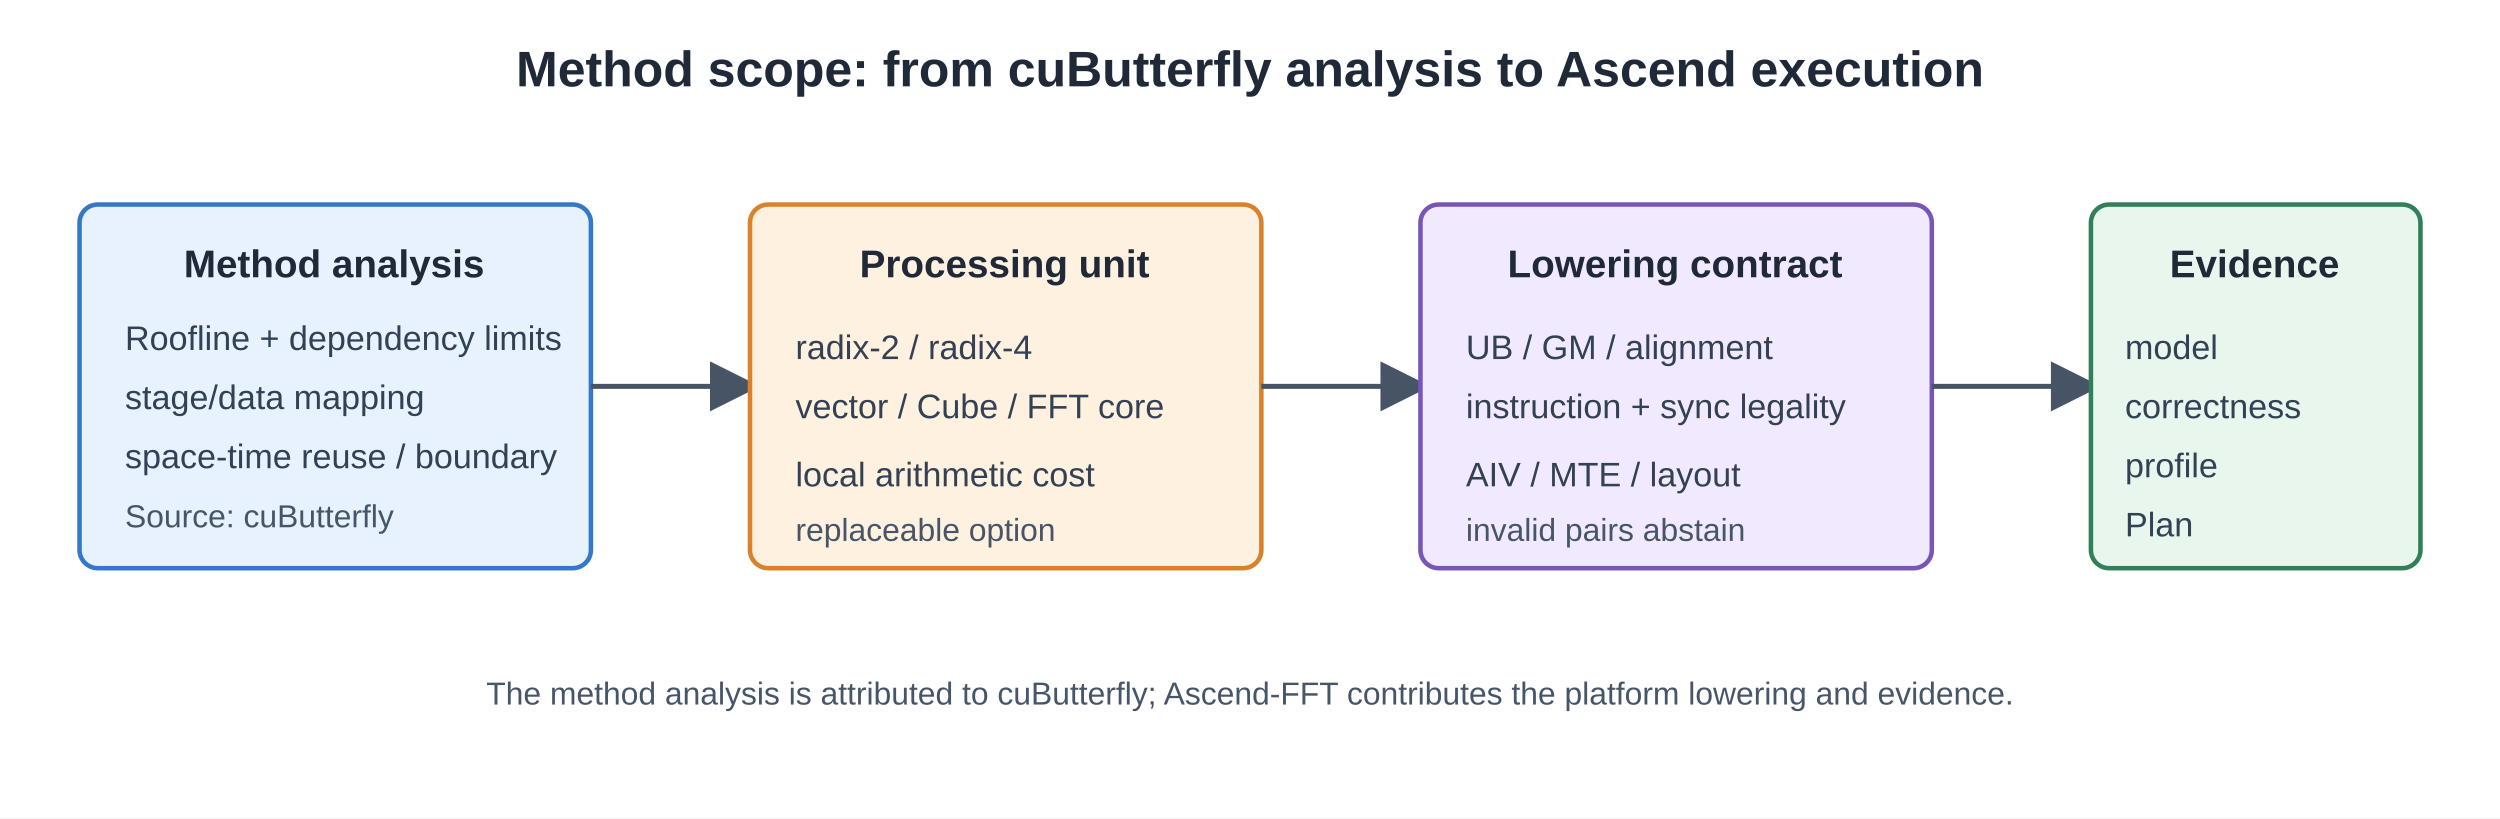
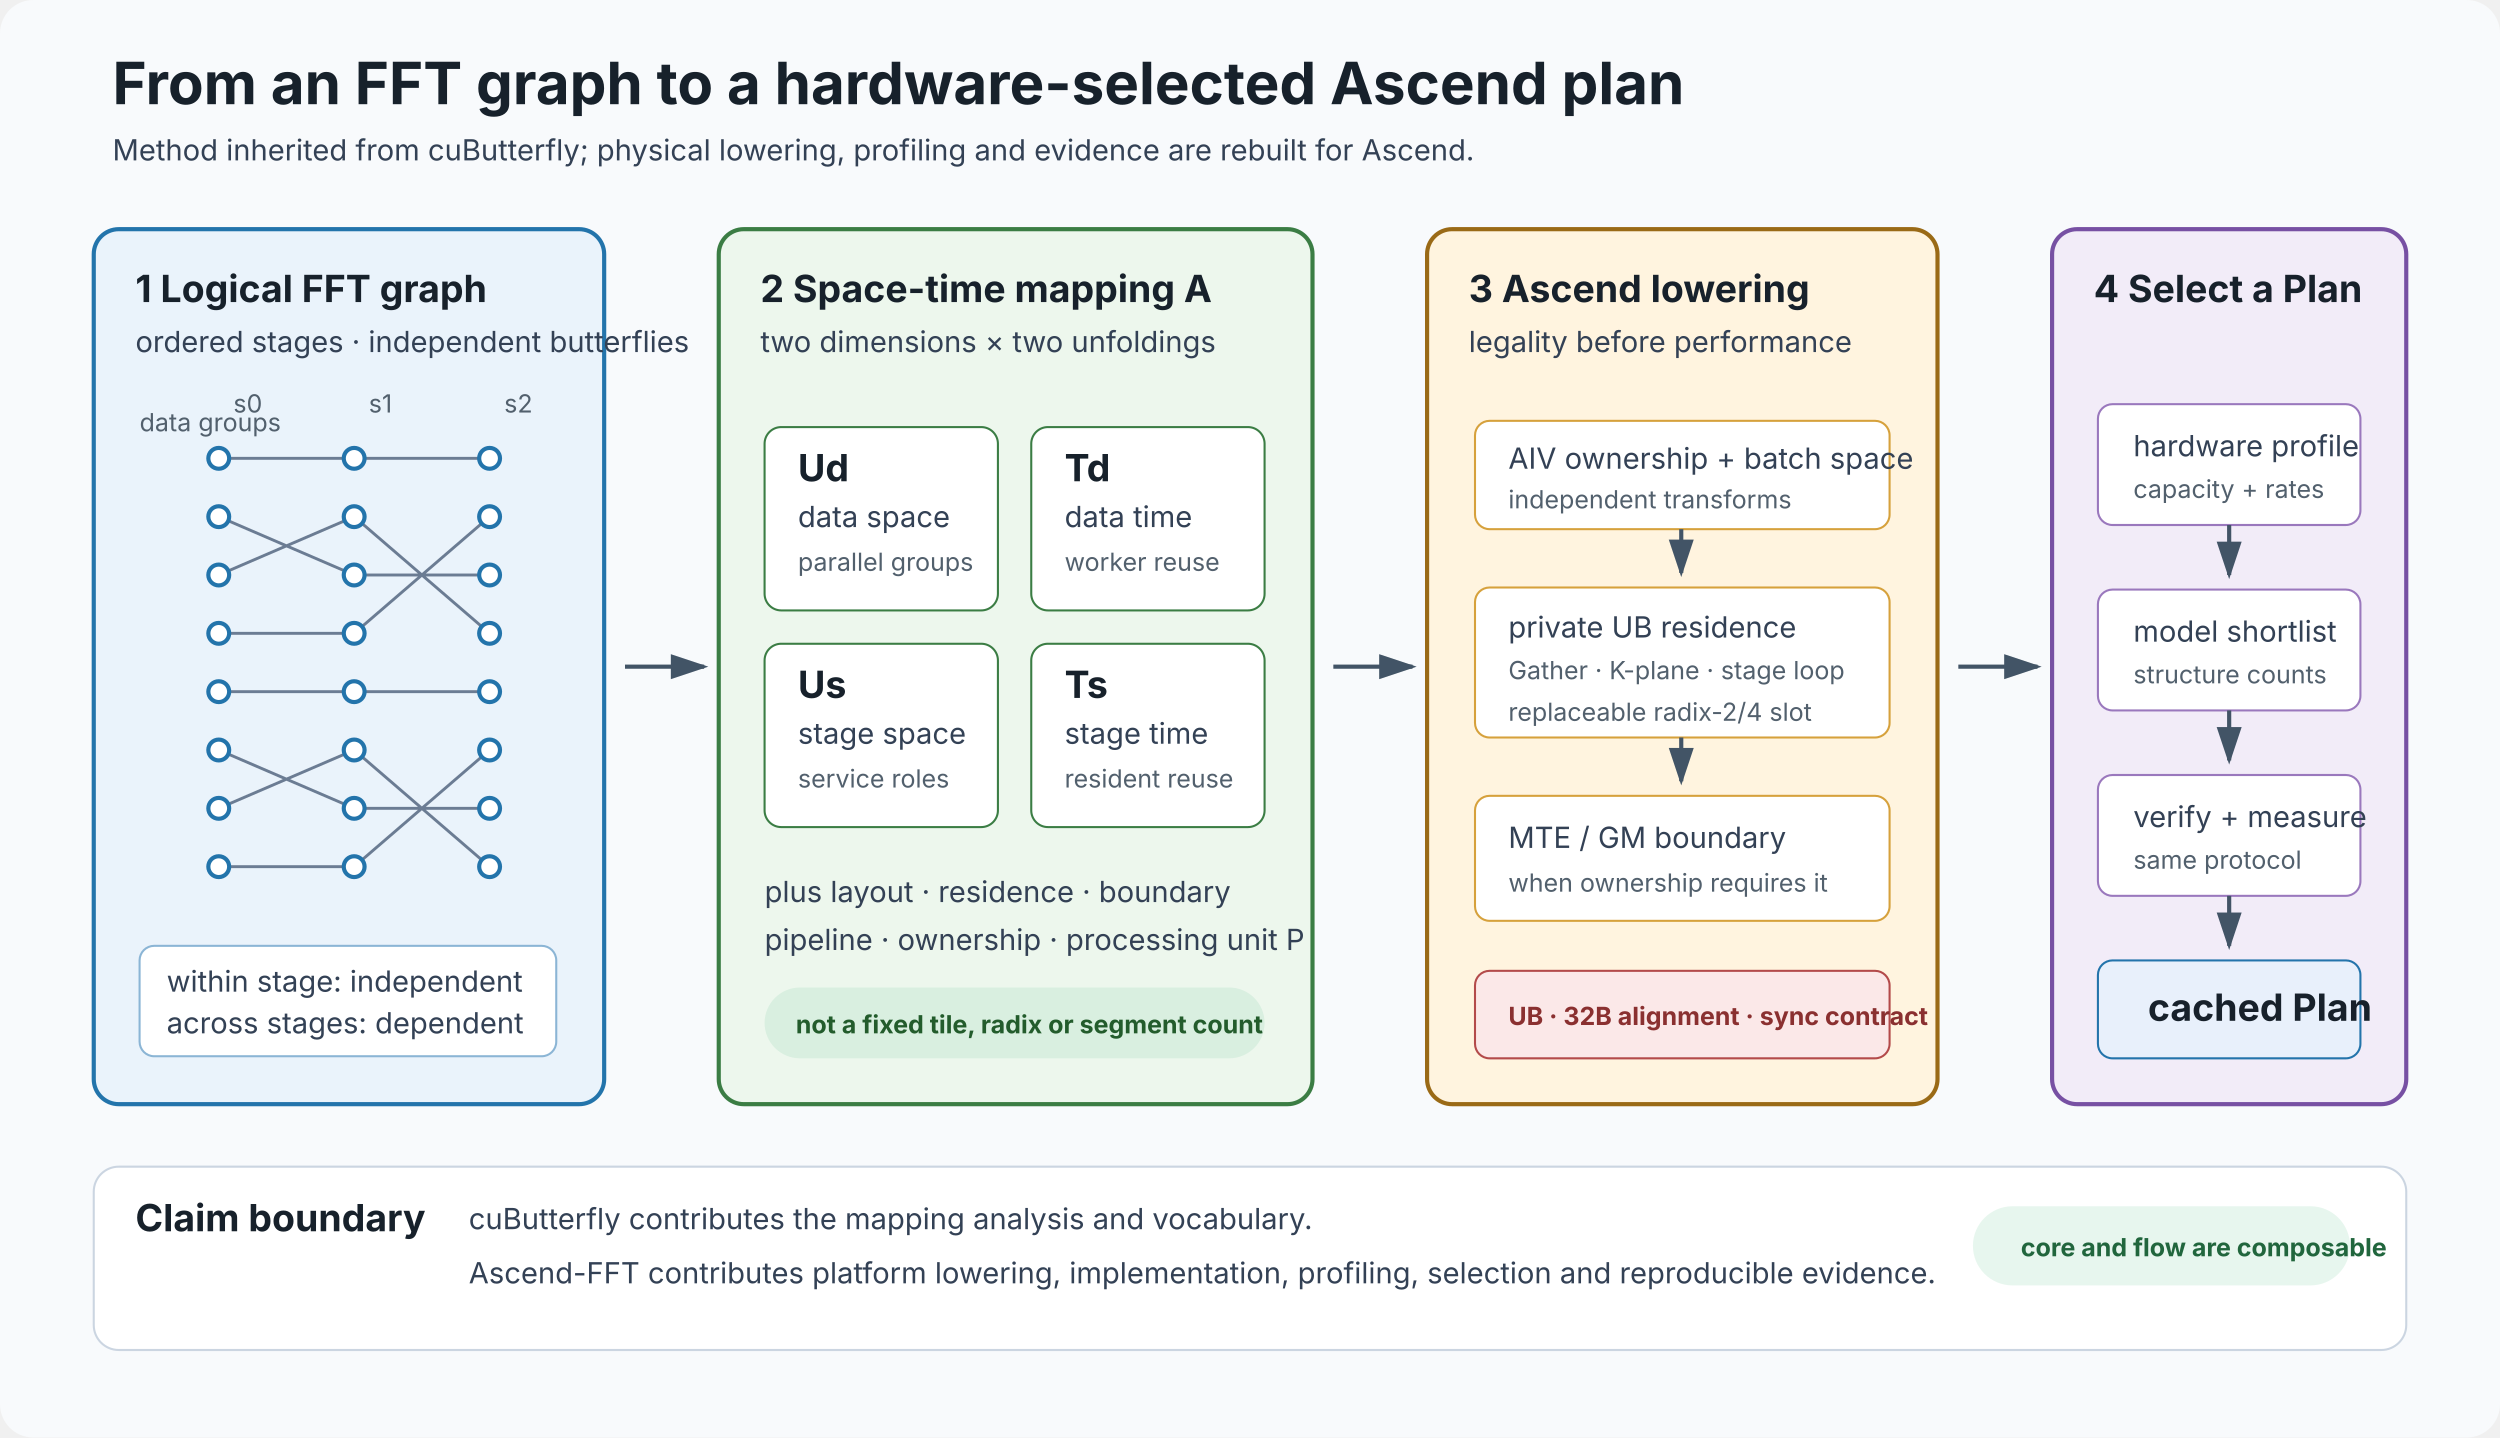
- <svg xmlns="http://www.w3.org/2000/svg" width="1100" height="360" viewBox="0 0 1100 360">
+ <svg xmlns="http://www.w3.org/2000/svg" width="1200" height="690" viewBox="0 0 1200 690" role="img" aria-labelledby="title desc">
  <defs>
-     <marker id="arrow" markerWidth="10" markerHeight="10" refX="8" refY="5" orient="auto">
-       <path d="M0,0 L10,5 L0,10 z" fill="#465466" />
+     <marker id="arrow" markerWidth="10" markerHeight="10" refX="8" refY="3" orient="auto" markerUnits="strokeWidth">
+       <path d="M0,0 L0,6 L9,3 z" fill="#425466" />
    </marker>
-     <style>
-       .title { font: 700 22px Arial, sans-serif; fill: #1f2937; }
-       .label { font: 700 17px Arial, sans-serif; fill: #1f2937; }
-       .body { font: 15px Arial, sans-serif; fill: #334155; }
-       .note { font: 14px Arial, sans-serif; fill: #475569; }
-       .flow { fill: #e8f2ff; stroke: #3478c9; stroke-width: 2; }
-       .core { fill: #fff1df; stroke: #d9822b; stroke-width: 2; }
-       .lower { fill: #f1eaff; stroke: #7856b8; stroke-width: 2; }
-       .evidence { fill: #e8f6ee; stroke: #31805a; stroke-width: 2; }
-       .arrow { stroke: #465466; stroke-width: 2.2; fill: none; marker-end: url(#arrow); }
-     </style>
+     <style>.t{font:700 28px Inter,Segoe UI,Arial,sans-serif;fill:#17212b}.h{font:700 18px Inter,Segoe UI,Arial,sans-serif;fill:#17212b}.b{font:14px Inter,Segoe UI,Arial,sans-serif;fill:#334155}.s{font:12px Inter,Segoe UI,Arial,sans-serif;fill:#52606d}.box{stroke-width:2}.edge{stroke:#425466;stroke-width:2;fill:none;marker-end:url(#arrow)}.thin{stroke:#6b7c93;stroke-width:1.4;fill:none}.node{fill:#fff;stroke:#2374ab;stroke-width:2}.tag{font:700 12px Inter,Segoe UI,Arial,sans-serif}</style>
  </defs>
-   <rect width="1100" height="360" fill="#ffffff" />
-   <text x="550" y="38" text-anchor="middle" class="title">Method scope: from cuButterfly analysis to Ascend execution</text>
-   <rect x="35" y="90" width="225" height="160" rx="8" class="flow" />
-   <text x="147" y="122" text-anchor="middle" class="label">Method analysis</text>
-   <text x="55" y="154" class="body">Roofline + dependency limits</text>
-   <text x="55" y="180" class="body">stage/data mapping</text>
-   <text x="55" y="206" class="body">space-time reuse / boundary</text>
-   <text x="55" y="232" class="note">Source: cuButterfly</text>
-   <line x1="260" y1="170" x2="330" y2="170" class="arrow" />
-   <rect x="330" y="90" width="225" height="160" rx="8" class="core" />
-   <text x="442" y="122" text-anchor="middle" class="label">Processing unit</text>
-   <text x="350" y="158" class="body">radix-2 / radix-4</text>
-   <text x="350" y="184" class="body">vector / Cube / FFT core</text>
-   <text x="350" y="214" class="body">local arithmetic cost</text>
-   <text x="350" y="238" class="note">replaceable option</text>
-   <line x1="555" y1="170" x2="625" y2="170" class="arrow" />
-   <rect x="625" y="90" width="225" height="160" rx="8" class="lower" />
-   <text x="737" y="122" text-anchor="middle" class="label">Lowering contract</text>
-   <text x="645" y="158" class="body">UB / GM / alignment</text>
-   <text x="645" y="184" class="body">instruction + sync legality</text>
-   <text x="645" y="214" class="body">AIV / MTE / layout</text>
-   <text x="645" y="238" class="note">invalid pairs abstain</text>
-   <line x1="850" y1="170" x2="920" y2="170" class="arrow" />
-   <rect x="920" y="90" width="145" height="160" rx="8" class="evidence" />
-   <text x="992" y="122" text-anchor="middle" class="label">Evidence</text>
-   <text x="935" y="158" class="body">model</text>
-   <text x="935" y="184" class="body">correctness</text>
-   <text x="935" y="210" class="body">profile</text>
-   <text x="935" y="236" class="body">Plan</text>
-   <text x="550" y="310" text-anchor="middle" class="note">The method analysis is attributed to cuButterfly; Ascend-FFT contributes the platform lowering and evidence.</text>
+   <rect width="1200" height="690" rx="16" fill="#f8fafc" />
+   <text x="54" y="50" class="t">From an FFT graph to a hardware-selected Ascend plan</text>
+   <text x="54" y="77" class="b">Method inherited from cuButterfly; physical lowering, profiling and evidence are rebuilt for Ascend.</text>
+   <rect x="45" y="110" width="245" height="420" rx="12" fill="#eaf3fb" stroke="#2374ab" class="box" />
+   <text x="65" y="145" class="h">1  Logical FFT graph</text>
+   <text x="65" y="169" class="b">ordered stages · independent butterflies</text>
+   <text x="67" y="207" class="s">data groups</text>
+   <text x="112" y="198" class="s">s0</text>
+   <text x="177" y="198" class="s">s1</text>
+   <text x="242" y="198" class="s">s2</text>
+   <g>
+     <path d="M105 220L170 220M105 248L170 276M105 276L170 248M105 304L170 304M105 332L170 332M105 360L170 388M105 388L170 360M105 416L170 416" class="thin" />
+     <path d="M170 220L235 220M170 248L235 304M170 276L235 276M170 304L235 248M170 332L235 332M170 360L235 416M170 388L235 388M170 416L235 360" class="thin" />
+     <g class="node">
+       <circle cx="105" cy="220" r="5" />
+       <circle cx="105" cy="248" r="5" />
+       <circle cx="105" cy="276" r="5" />
+       <circle cx="105" cy="304" r="5" />
+       <circle cx="105" cy="332" r="5" />
+       <circle cx="105" cy="360" r="5" />
+       <circle cx="105" cy="388" r="5" />
+       <circle cx="105" cy="416" r="5" />
+       <circle cx="170" cy="220" r="5" />
+       <circle cx="170" cy="248" r="5" />
+       <circle cx="170" cy="276" r="5" />
+       <circle cx="170" cy="304" r="5" />
+       <circle cx="170" cy="332" r="5" />
+       <circle cx="170" cy="360" r="5" />
+       <circle cx="170" cy="388" r="5" />
+       <circle cx="170" cy="416" r="5" />
+       <circle cx="235" cy="220" r="5" />
+       <circle cx="235" cy="248" r="5" />
+       <circle cx="235" cy="276" r="5" />
+       <circle cx="235" cy="304" r="5" />
+       <circle cx="235" cy="332" r="5" />
+       <circle cx="235" cy="360" r="5" />
+       <circle cx="235" cy="388" r="5" />
+       <circle cx="235" cy="416" r="5" />
+     </g>
+   </g>
+   <rect x="67" y="454" width="200" height="53" rx="7" fill="#fff" stroke="#8bb5d5" />
+   <text x="80" y="476" class="b">within stage: independent</text>
+   <text x="80" y="496" class="b">across stages: dependent</text>
+   <path d="M300 320H338" class="edge" />
+   <rect x="345" y="110" width="285" height="420" rx="12" fill="#edf7ed" stroke="#3b7d44" class="box" />
+   <text x="365" y="145" class="h">2  Space-time mapping A</text>
+   <text x="365" y="169" class="b">two dimensions × two unfoldings</text>
+   <rect x="367" y="205" width="112" height="88" rx="8" fill="#fff" stroke="#3b7d44" />
+   <text x="383" y="231" class="h">Ud</text>
+   <text x="383" y="253" class="b">data space</text>
+   <text x="383" y="274" class="s">parallel groups</text>
+   <rect x="495" y="205" width="112" height="88" rx="8" fill="#fff" stroke="#3b7d44" />
+   <text x="511" y="231" class="h">Td</text>
+   <text x="511" y="253" class="b">data time</text>
+   <text x="511" y="274" class="s">worker reuse</text>
+   <rect x="367" y="309" width="112" height="88" rx="8" fill="#fff" stroke="#3b7d44" />
+   <text x="383" y="335" class="h">Us</text>
+   <text x="383" y="357" class="b">stage space</text>
+   <text x="383" y="378" class="s">service roles</text>
+   <rect x="495" y="309" width="112" height="88" rx="8" fill="#fff" stroke="#3b7d44" />
+   <text x="511" y="335" class="h">Ts</text>
+   <text x="511" y="357" class="b">stage time</text>
+   <text x="511" y="378" class="s">resident reuse</text>
+   <text x="367" y="433" class="b">plus layout · residence · boundary</text>
+   <text x="367" y="456" class="b">pipeline · ownership · processing unit P</text>
+   <rect x="367" y="474" width="240" height="34" rx="17" fill="#d9efe0" />
+   <text x="382" y="496" class="tag" fill="#235c2c">not a fixed tile, radix or segment count</text>
+   <path d="M640 320H678" class="edge" />
+   <rect x="685" y="110" width="245" height="420" rx="12" fill="#fff4df" stroke="#9a6a16" class="box" />
+   <text x="705" y="145" class="h">3  Ascend lowering</text>
+   <text x="705" y="169" class="b">legality before performance</text>
+   <rect x="708" y="202" width="199" height="52" rx="7" fill="#fff" stroke="#d6a13c" />
+   <text x="724" y="225" class="b">AIV ownership + batch space</text>
+   <text x="724" y="244" class="s">independent transforms</text>
+   <path d="M807 254V275" class="edge" />
+   <rect x="708" y="282" width="199" height="72" rx="7" fill="#fff" stroke="#d6a13c" />
+   <text x="724" y="306" class="b">private UB residence</text>
+   <text x="724" y="326" class="s">Gather · K-plane · stage loop</text>
+   <text x="724" y="346" class="s">replaceable radix-2/4 slot</text>
+   <path d="M807 354V375" class="edge" />
+   <rect x="708" y="382" width="199" height="60" rx="7" fill="#fff" stroke="#d6a13c" />
+   <text x="724" y="407" class="b">MTE / GM boundary</text>
+   <text x="724" y="428" class="s">when ownership requires it</text>
+   <rect x="708" y="466" width="199" height="42" rx="7" fill="#fbe8e8" stroke="#b34a4a" />
+   <text x="724" y="492" class="tag" fill="#8a3030">UB · 32B alignment · sync contract</text>
+   <path d="M940 320H978" class="edge" />
+   <rect x="985" y="110" width="170" height="420" rx="12" fill="#f2ecf8" stroke="#7750a3" class="box" />
+   <text x="1005" y="145" class="h">4  Select a Plan</text>
+   <rect x="1007" y="194" width="126" height="58" rx="7" fill="#fff" stroke="#9a78bd" />
+   <text x="1024" y="219" class="b">hardware profile</text>
+   <text x="1024" y="239" class="s">capacity + rates</text>
+   <path d="M1070 252V276" class="edge" />
+   <rect x="1007" y="283" width="126" height="58" rx="7" fill="#fff" stroke="#9a78bd" />
+   <text x="1024" y="308" class="b">model shortlist</text>
+   <text x="1024" y="328" class="s">structure counts</text>
+   <path d="M1070 341V365" class="edge" />
+   <rect x="1007" y="372" width="126" height="58" rx="7" fill="#fff" stroke="#9a78bd" />
+   <text x="1024" y="397" class="b">verify + measure</text>
+   <text x="1024" y="417" class="s">same protocol</text>
+   <path d="M1070 430V454" class="edge" />
+   <rect x="1007" y="461" width="126" height="47" rx="7" fill="#e8f0fb" stroke="#2374ab" />
+   <text x="1031" y="490" class="h">cached Plan</text>
+   <rect x="45" y="560" width="1110" height="88" rx="12" fill="#fff" stroke="#cbd5e1" />
+   <text x="65" y="591" class="h">Claim boundary</text>
+   <text x="225" y="590" class="b">cuButterfly contributes the mapping analysis and vocabulary.</text>
+   <text x="225" y="616" class="b">Ascend-FFT contributes platform lowering, implementation, profiling, selection and reproducible evidence.</text>
+   <rect x="947" y="579" width="181" height="38" rx="19" fill="#e7f6ee" />
+   <text x="970" y="603" class="tag" fill="#21663d">core and flow are composable</text>
</svg>
